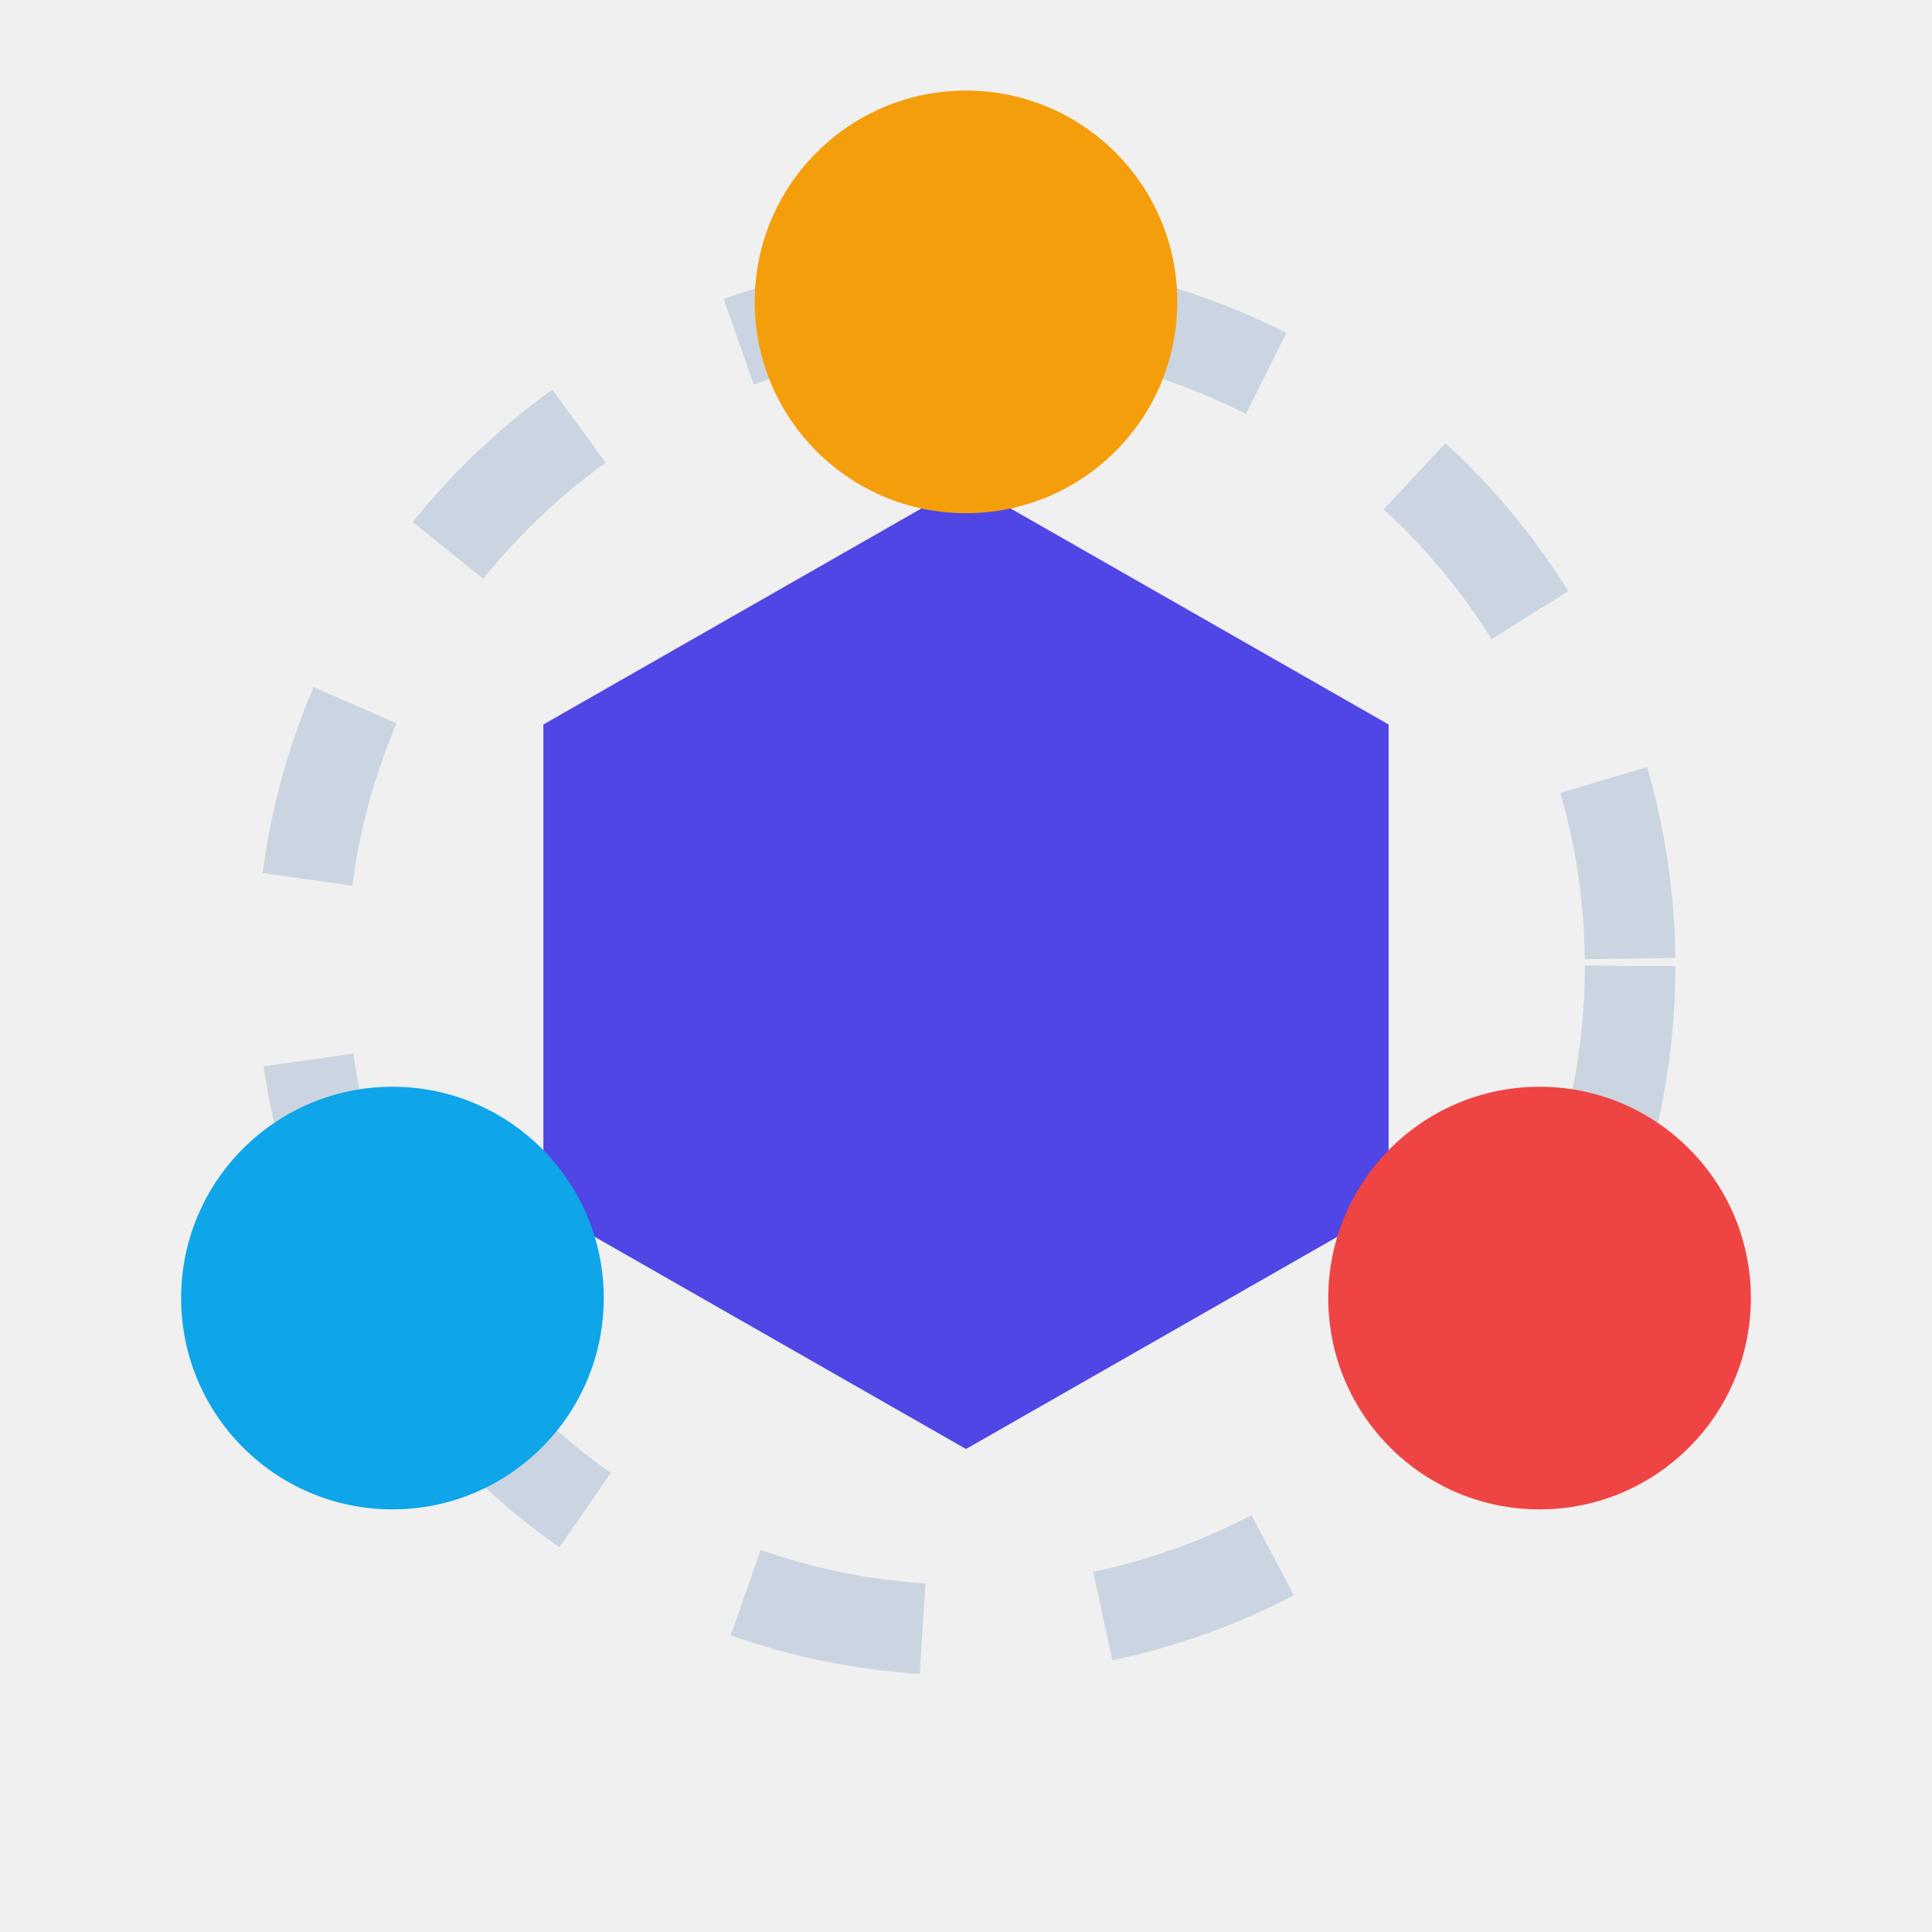
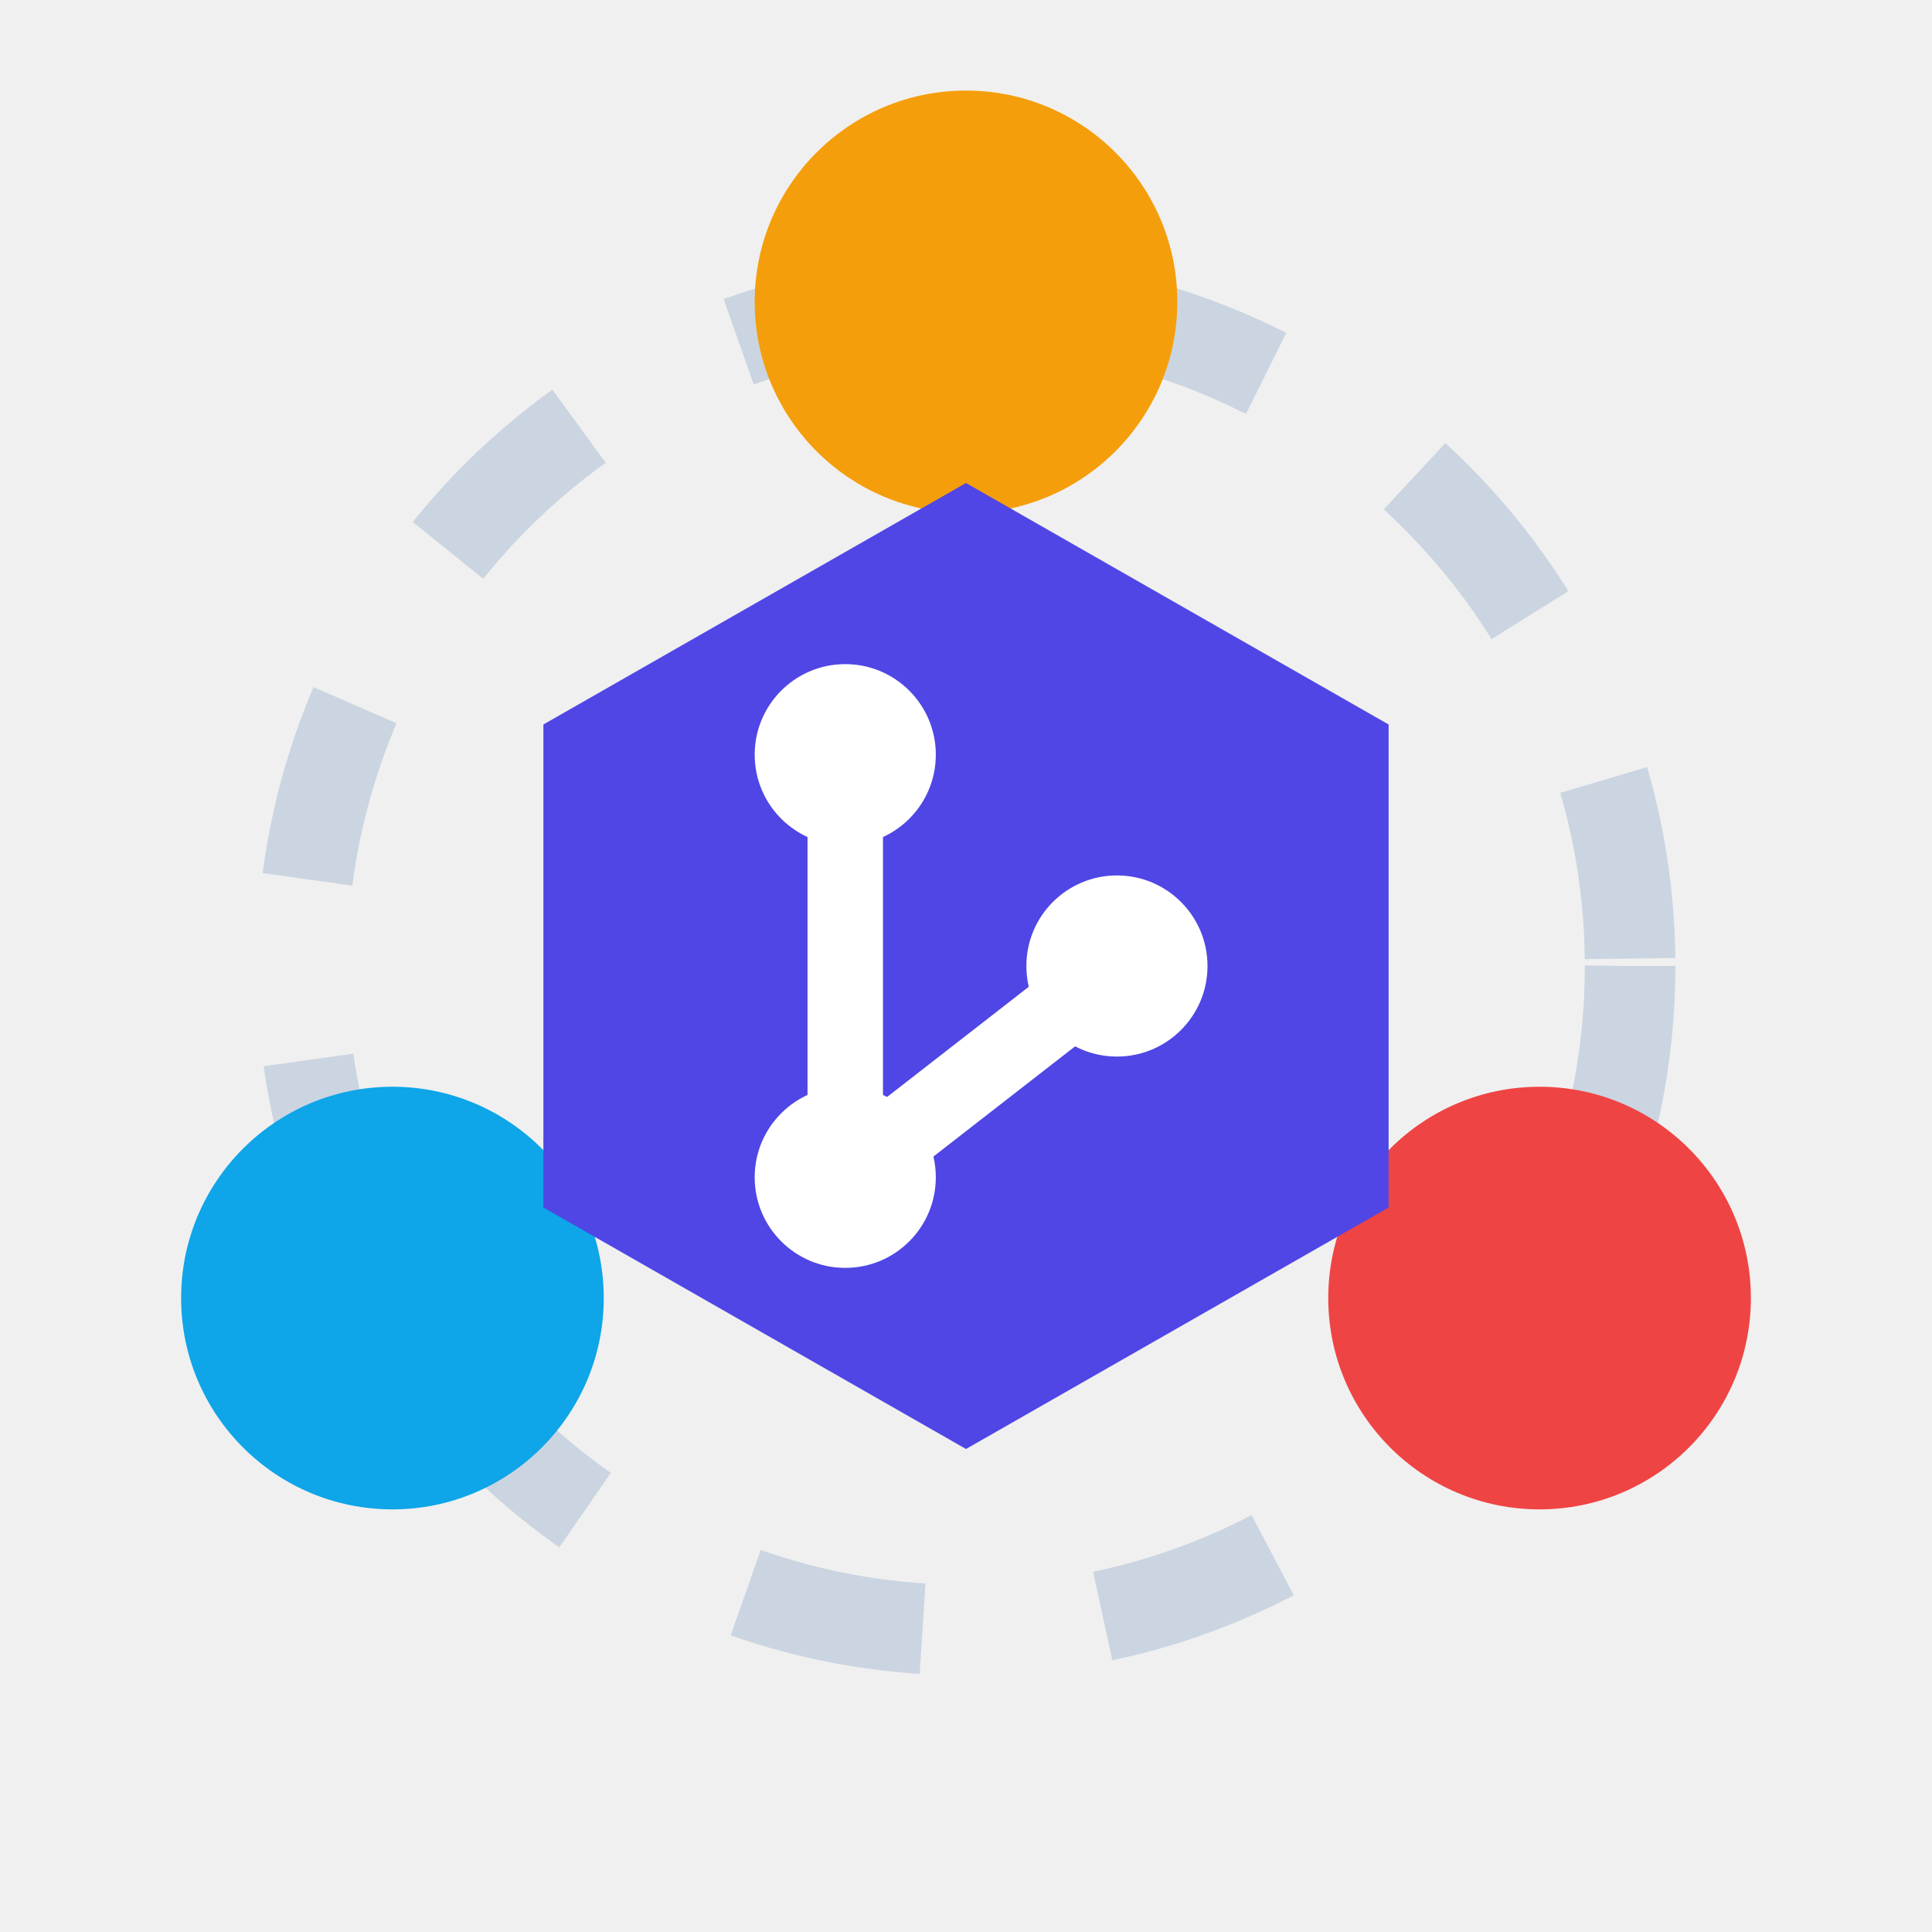
<svg xmlns="http://www.w3.org/2000/svg" viewBox="0 0 64 64">
  <line x1="32" y1="32" x2="32" y2="10" stroke="#94A3B8" stroke-width="3" />
  <line x1="32" y1="32" x2="13" y2="43" stroke="#94A3B8" stroke-width="3" />
  <line x1="32" y1="32" x2="51" y2="43" stroke="#94A3B8" stroke-width="3" />
  <circle cx="32" cy="32" r="22" stroke="#CBD5E1" stroke-width="3" stroke-dasharray="6 6" fill="none" />
+   <circle cx="32" cy="10" r="7" fill="#F59E0B" />
+   <circle cx="13" cy="43" r="7" fill="#0EA5E9" />
+   <circle cx="51" cy="43" r="7" fill="#EF4444" />
+   <path d="M32 16 L46 24 L46 40 L32 48 L18 40 L18 24 Z" fill="#4F46E5" />
  <line x1="28" y1="25" x2="28" y2="39" stroke="#FFFFFF" stroke-width="2.5" stroke-linecap="round" />
  <line x1="28" y1="39" x2="37" y2="32" stroke="#FFFFFF" stroke-width="2.5" stroke-linecap="round" />
  <circle cx="28" cy="25" r="3" fill="#FFFFFF" />
  <circle cx="28" cy="39" r="3" fill="#FFFFFF" />
  <circle cx="37" cy="32" r="3" fill="#FFFFFF" />
-   <path d="M32 16 L46 24 L46 40 L32 48 L18 40 L18 24 Z" fill="#4F46E5" />
-   <circle cx="32" cy="10" r="7" fill="#F59E0B" />
-   <circle cx="13" cy="43" r="7" fill="#0EA5E9" />
-   <circle cx="51" cy="43" r="7" fill="#EF4444" />
</svg>
